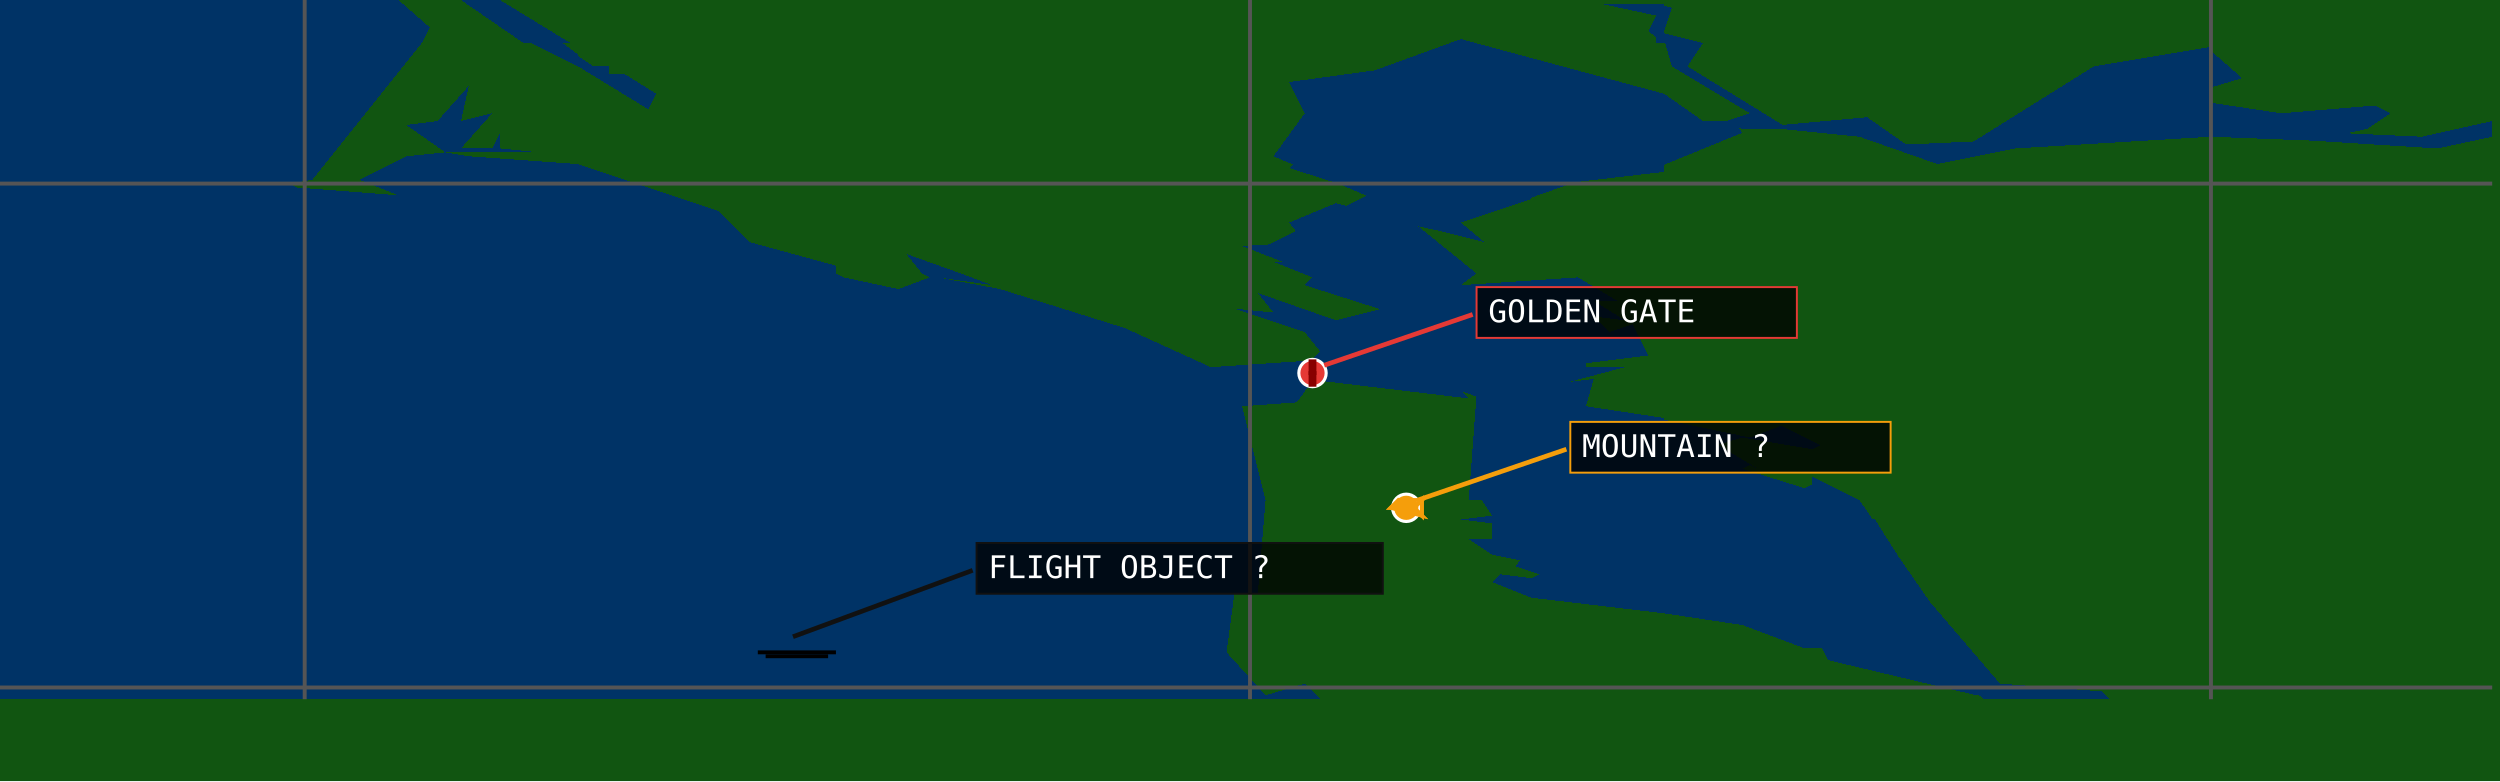
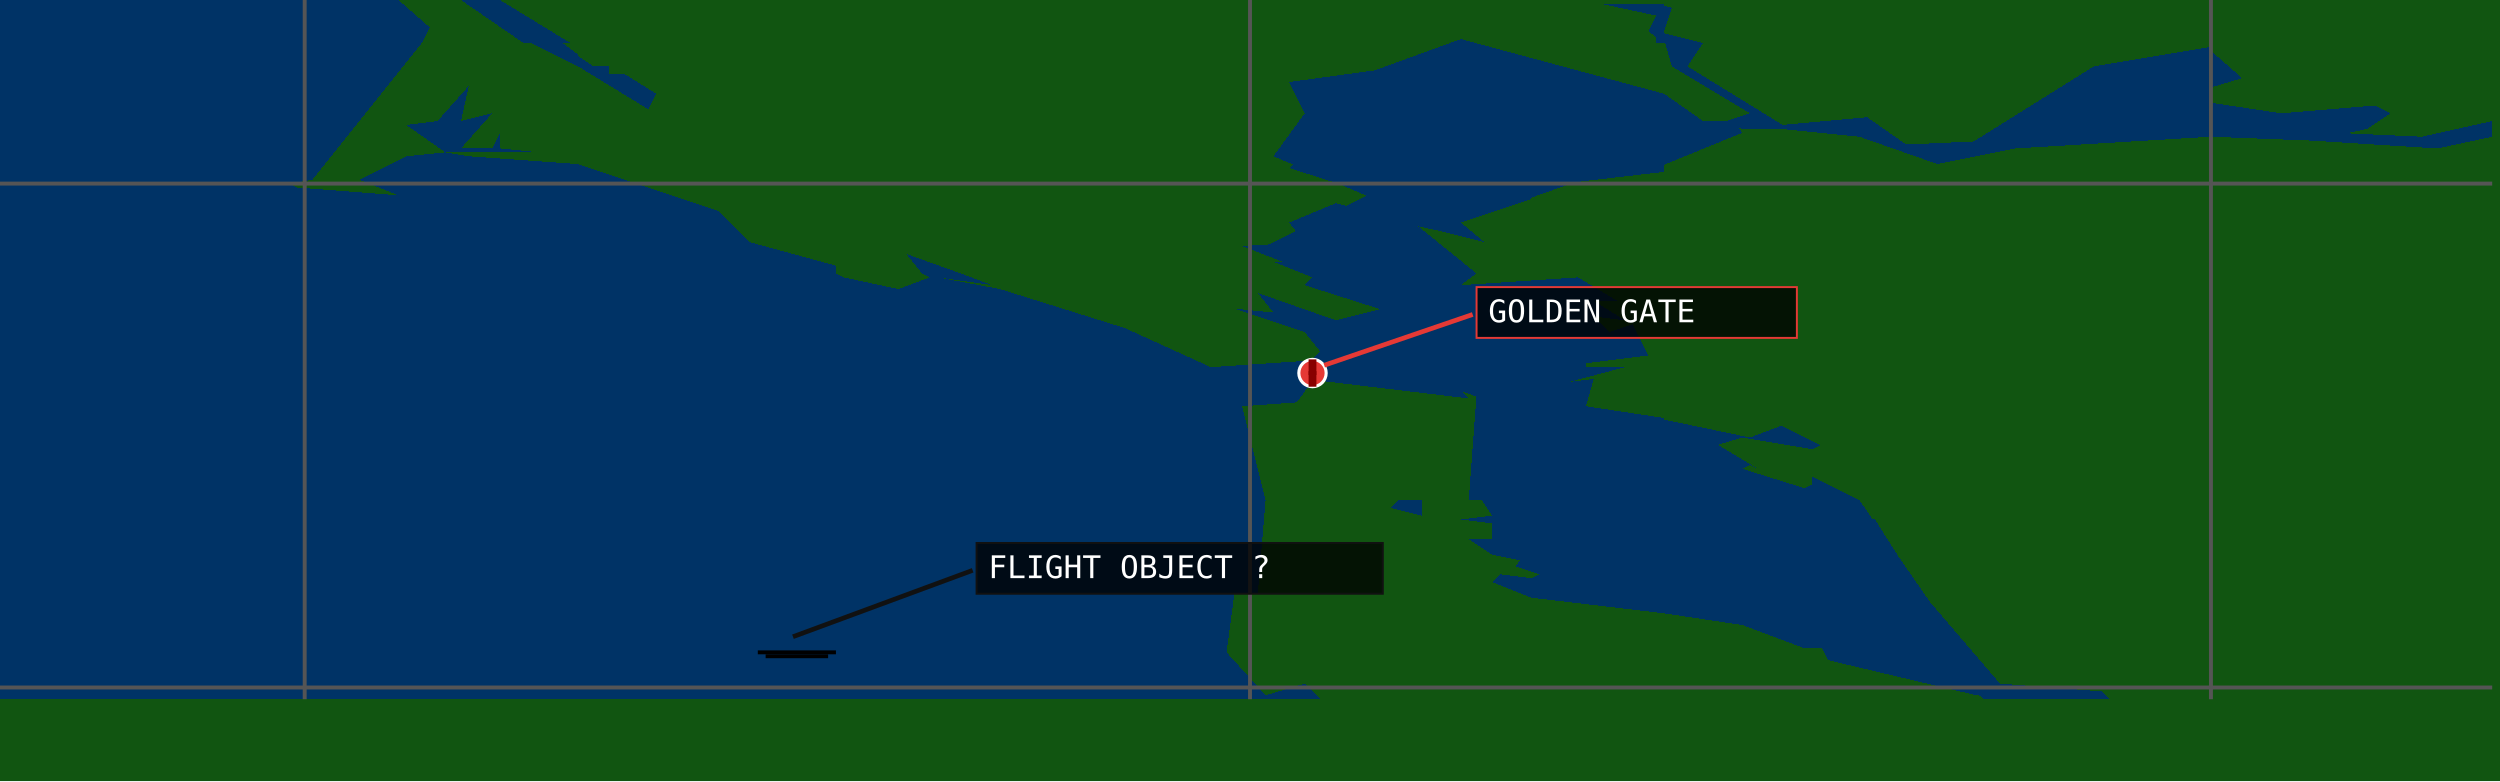
<svg xmlns="http://www.w3.org/2000/svg" width="640" height="200" viewBox="0 0 640 200" shape-rendering="crispEdges">
  <rect width="640" height="200" fill="#115511" />
  <g fill="#003366" stroke="none">
    <polygon points="598,34 620,35 638,31 638,35 624,38 592,36" />
    <polygon points="4,68 148,68 148,128 4,128" />
    <polygon points="4,126 148,126 148,179 4,179" />
    <polygon points="356,130 364,132 362,130" />
    <polygon points="364,132 364,128 362,130" />
    <polygon points="364,128 358,128 362,130" />
    <polygon points="358,128 356,130 362,130" />
    <polygon points="86,0 100,11 66,51 104,51 108,40 310,98 322,128 306,168 324,179 0,179 0,0" />
    <polygon points="382,98 480,133 506,174 388,141" />
    <polygon points="374,11 330,43 374,57 436,35" />
    <polygon points="306,98 340,93 366,74 404,77 400,107 366,93 302,102" />
    <polygon points="352,49 322,64 358,79 378,70" />
    <polygon points="0,178 14,179 0,179" />
    <polygon points="148,42 184,54 192,62 214,68 214,70 146,70" />
    <polygon points="232,65 246,70 236,70" />
    <polygon points="146,13 152,17 156,17 156,19 160,19 168,24 166,28 148,17" />
    <polygon points="352,51 346,53 342,52 330,57 334,62 318,63 336,70 378,70 368,65" />
    <polygon points="334,29 388,43 392,51 374,57 380,62 368,59 354,56 352,51 326,40" />
    <polygon points="374,10 426,24 426,44 400,47 334,29 330,21 352,18" />
    <polygon points="426,24 436,31 444,31 446,34 424,43" />
    <polygon points="426,10 436,11 432,17 458,33 446,33 442,31 448,29 428,17" />
    <polygon points="456,32 478,30 488,37 510,36 516,38 496,42 476,35 456,33" />
    <polygon points="504,37 536,17 566,12 566,35 516,38" />
    <polygon points="144,68 214,70 216,71 230,74 238,71 236,70 246,70 254,73 240,71 256,74 288,84 288,128 144,128" />
    <polygon points="288,84 310,94 340,92 332,103 318,104 324,128 282,128" />
    <polygon points="322,75 342,82 354,79 376,102 334,97 336,92 338,90 334,85 316,79 326,80" />
    <polygon points="326,67 378,70 374,73 404,71 414,77 408,77 416,82 408,81 356,80 334,73 336,71" />
    <polygon points="354,79 408,81 412,85 418,83 422,91 406,93 406,94 416,94 382,103 360,95" />
    <polygon points="378,101 400,98 408,97 406,104 426,107 426,128 376,128" />
    <polygon points="424,107 448,112 456,109 466,114 464,115 446,112 436,115 422,115" />
    <polygon points="424,114 440,114 450,120 448,119 446,120 462,125 462,128 422,128" />
    <polygon points="462,125 464,124 464,122 476,128 462,128" />
    <polygon points="144,126 288,126 288,179 144,179" />
    <polygon points="284,126 324,128 322,152 316,152 314,167 324,178 334,175 338,179 284,179" />
    <polygon points="378,126 382,132 374,133 382,134 382,138 376,138 382,142 392,144 426,128" />
    <polygon points="390,142 388,145 394,147 392,148 384,147 382,149 392,153 426,157 426,128" />
    <polygon points="422,126 476,128 494,154 472,166 462,166 446,160 426,157" />
    <polygon points="494,154 512,175 506,178 468,169 466,165" />
    <polygon points="504,176 512,175 538,177 540,179 508,179" />
    <polygon points="102,0 102,0 110,7 108,11 4,11 4,0" />
    <polygon points="128,0 146,11 134,11 118,0" />
    <polygon points="426,1 426,11 422,8 424,4 410,1" />
    <polygon points="424,1 428,2 426,8" />
    <polygon points="424,8 436,11 424,11" />
    <polygon points="4,9 108,11 80,46 74,47 76,48 102,50 92,46 104,40 114,39 120,40 148,42 148,70 4,70" />
    <polygon points="120,22 118,31 126,29 118,38 126,38 128,34 128,38 138,39 114,39 104,32 112,31" />
    <polygon points="134,10 144,11 148,14 148,17" />
    <polygon points="566,13 574,20 564,23" />
    <polygon points="564,26 584,29 608,27 612,29 606,33 592,36 566,35" />
  </g>
  <g fill="none" stroke="#555555" stroke-width="1">
</g>
  <g fill="none" stroke="#000000" stroke-width="1">
</g>
  <g shape-rendering="geometricPrecision" font-family="monospace">
    <line x1="566" y1="0" x2="566" y2="179" stroke="#555" stroke-width="1" />
    <line x1="320" y1="0" x2="320" y2="179" stroke="#555" stroke-width="1" />
    <line x1="78" y1="0" x2="78" y2="179" stroke="#555" stroke-width="1" />
    <line x1="0" y1="176" x2="638" y2="176" stroke="#555" stroke-width="1" />
    <line x1="0" y1="47" x2="638" y2="47" stroke="#555" stroke-width="1" />
    <line x1="336" y1="92" x2="336" y2="96" stroke="#880000" stroke-width="2" />
    <line x1="336" y1="99" x2="336" y2="95" stroke="#880000" stroke-width="2" />
-     <polygon points="356,130 364,132 362,130" fill="none" stroke="#f59e0b" stroke-width="1" />
-     <polygon points="364,132 364,128 362,130" fill="none" stroke="#f59e0b" stroke-width="1" />
-     <polygon points="364,128 358,128 362,130" fill="none" stroke="#f59e0b" stroke-width="1" />
-     <polygon points="358,128 356,130 362,130" fill="none" stroke="#f59e0b" stroke-width="1" />
    <circle cx="336" cy="95.5" r="3.5" fill="#e53935" stroke="#fff" stroke-width=".8" />
    <path d="M 339 93.5 L 377 80.5" stroke="#e53935" stroke-width="1.2" />
    <rect x="378" y="73.5" width="82" height="13" fill="#000" fill-opacity=".78" stroke="#e53935" stroke-width=".5" />
    <text x="381" y="82.5" fill="#fff" font-size="8">GOLDEN GATE</text>
-     <circle cx="360" cy="130" r="3.5" fill="#f59e0b" stroke="#fff" stroke-width=".8" />
-     <path d="M 363 128 L 401 115" stroke="#f59e0b" stroke-width="1.2" />
-     <rect x="402" y="108" width="82" height="13" fill="#000" fill-opacity=".78" stroke="#f59e0b" stroke-width=".5" />
-     <text x="405" y="117" fill="#fff" font-size="8">MOUNTAIN ?</text>
    <line x1="206" y1="166" x2="206" y2="166" stroke="#000" stroke-width="1" />
    <line x1="194" y1="167" x2="214" y2="167" stroke="#000" stroke-width="1" />
    <line x1="196" y1="168" x2="212" y2="168" stroke="#000" stroke-width="1" />
    <path d="M 203 163 L 249 146" stroke="#111" stroke-width="1.2" />
    <rect x="250" y="139" width="104" height="13" fill="#000" fill-opacity=".78" stroke="#111" stroke-width=".5" />
    <text x="253" y="148" fill="#fff" font-size="8">FLIGHT OBJECT ?</text>
    <line x1="336" y1="92" x2="336" y2="96" stroke="#880000" stroke-width="2" />
    <line x1="336" y1="99" x2="336" y2="95" stroke="#880000" stroke-width="2" />
-     <polygon points="356,130 364,132 362,130" fill="none" stroke="#f59e0b" stroke-width="1" />
-     <polygon points="364,132 364,128 362,130" fill="none" stroke="#f59e0b" stroke-width="1" />
-     <polygon points="364,128 358,128 362,130" fill="none" stroke="#f59e0b" stroke-width="1" />
-     <polygon points="358,128 356,130 362,130" fill="none" stroke="#f59e0b" stroke-width="1" />
  </g>
</svg>
